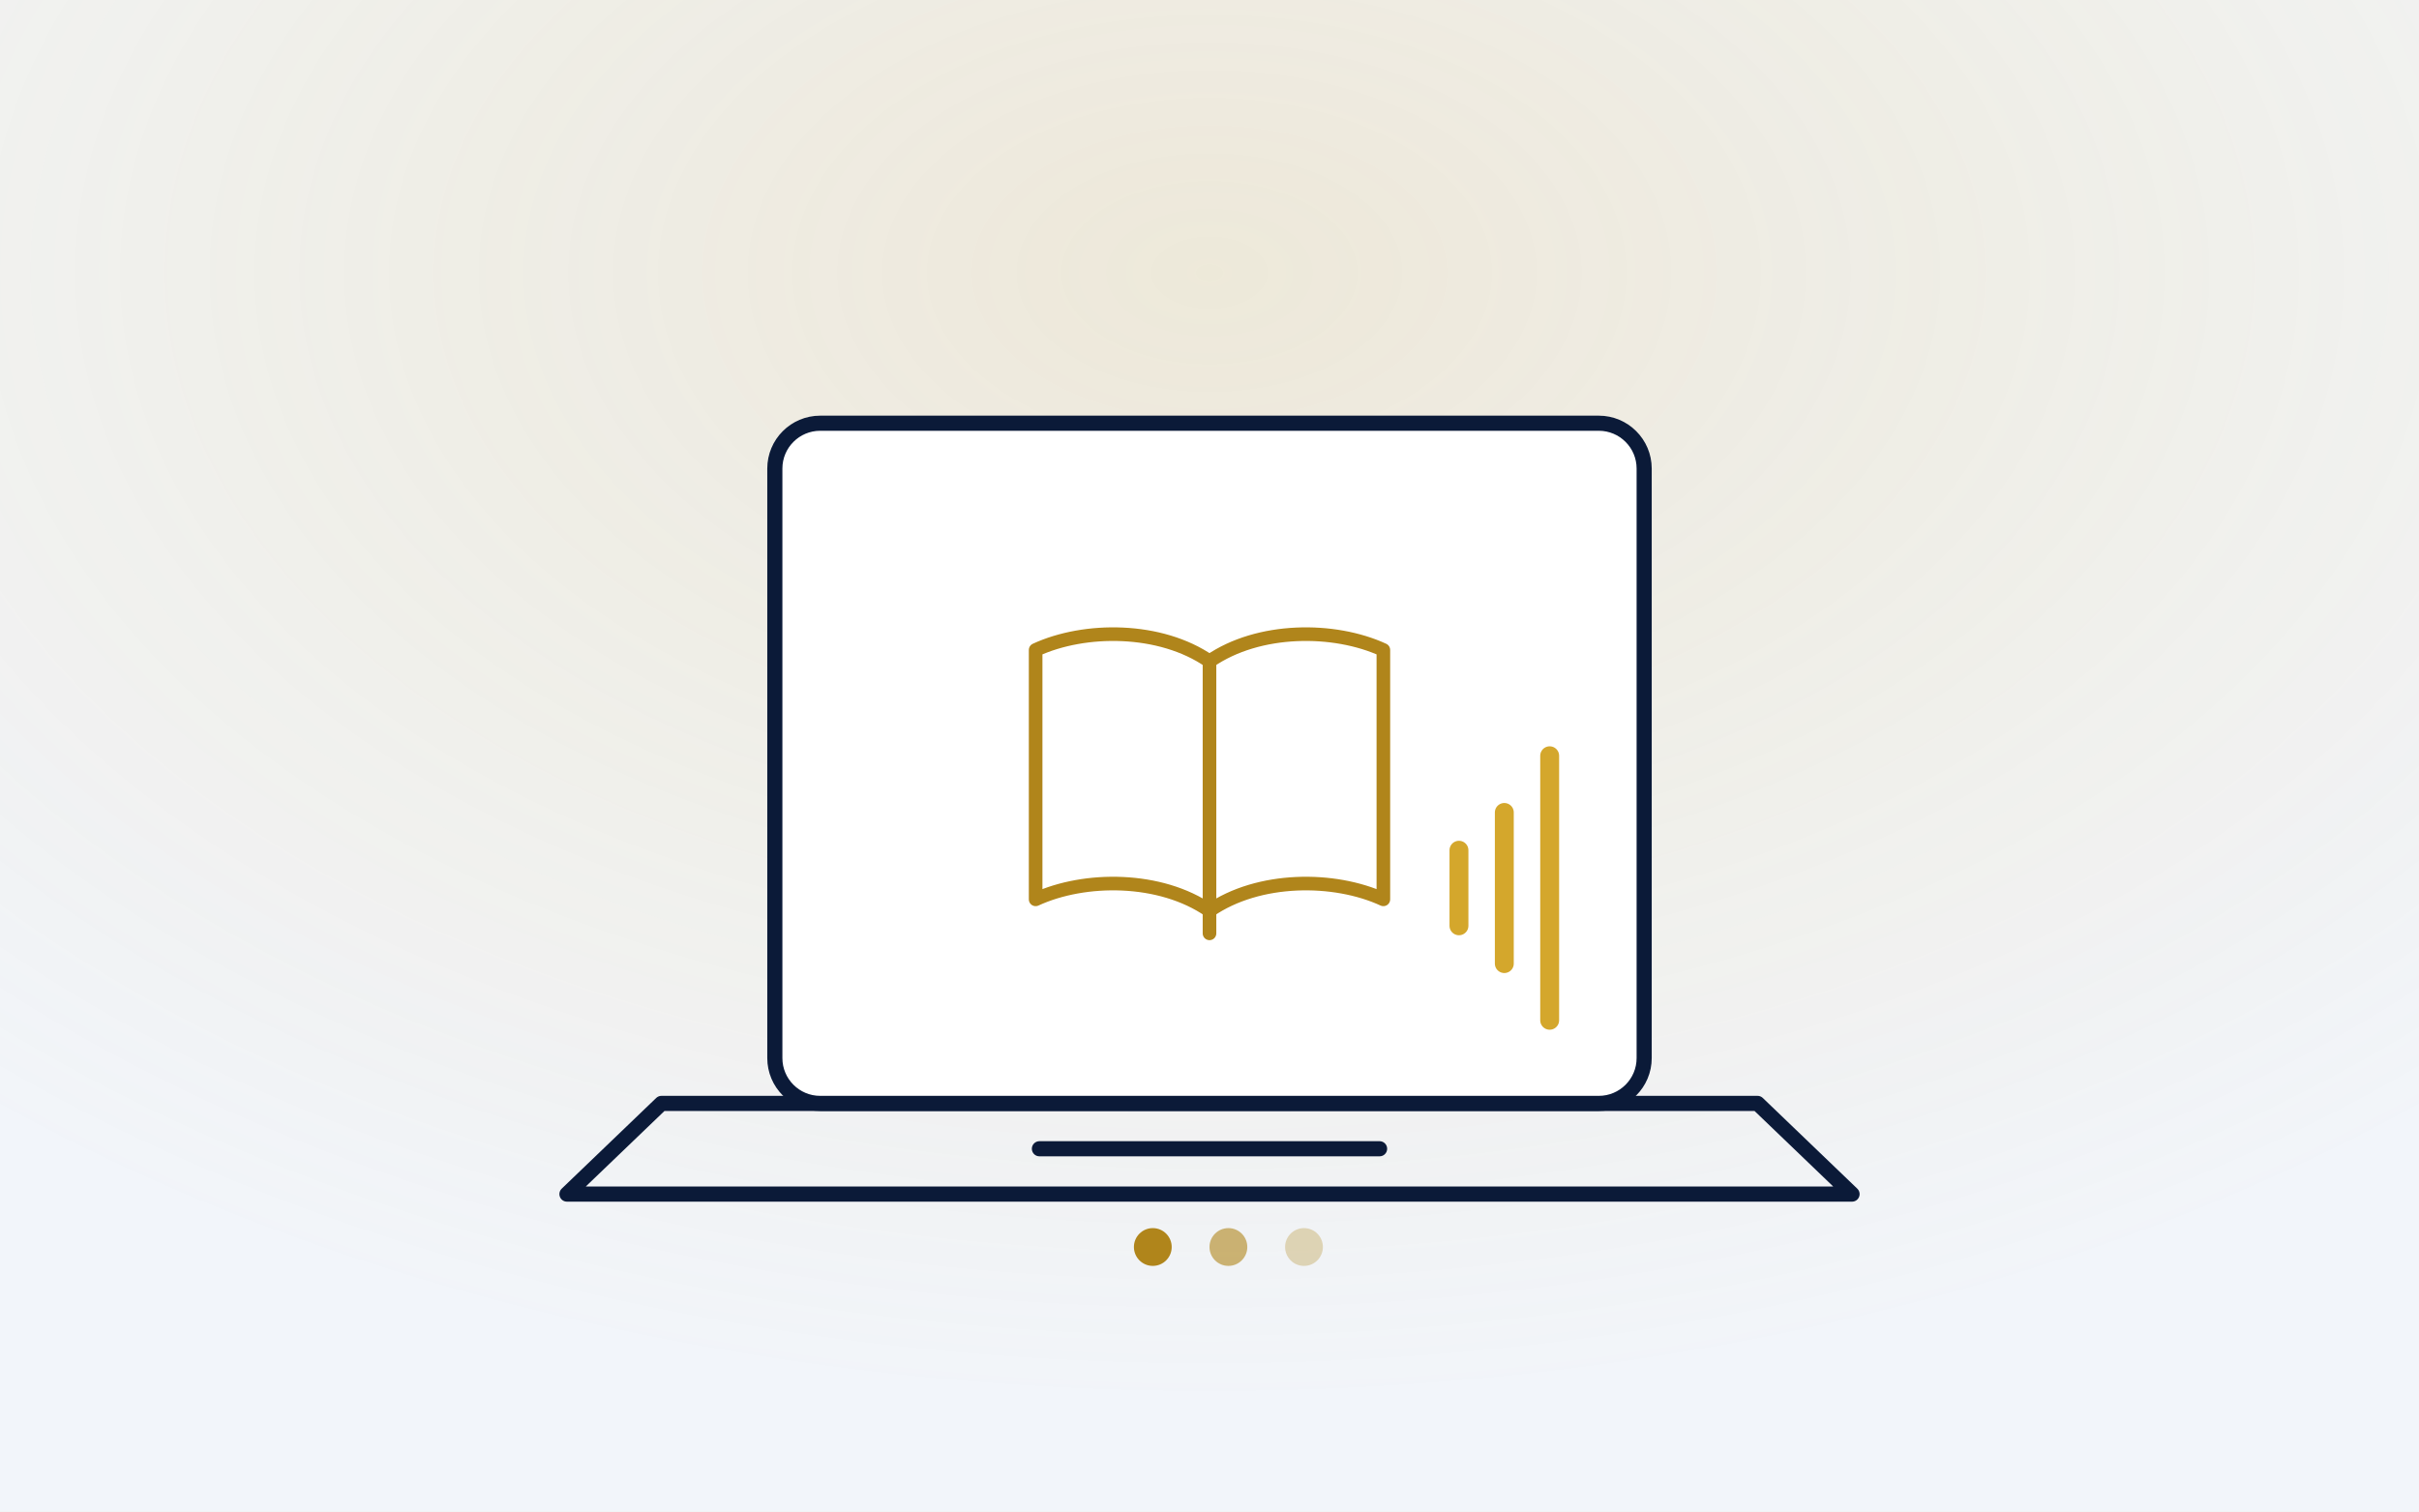
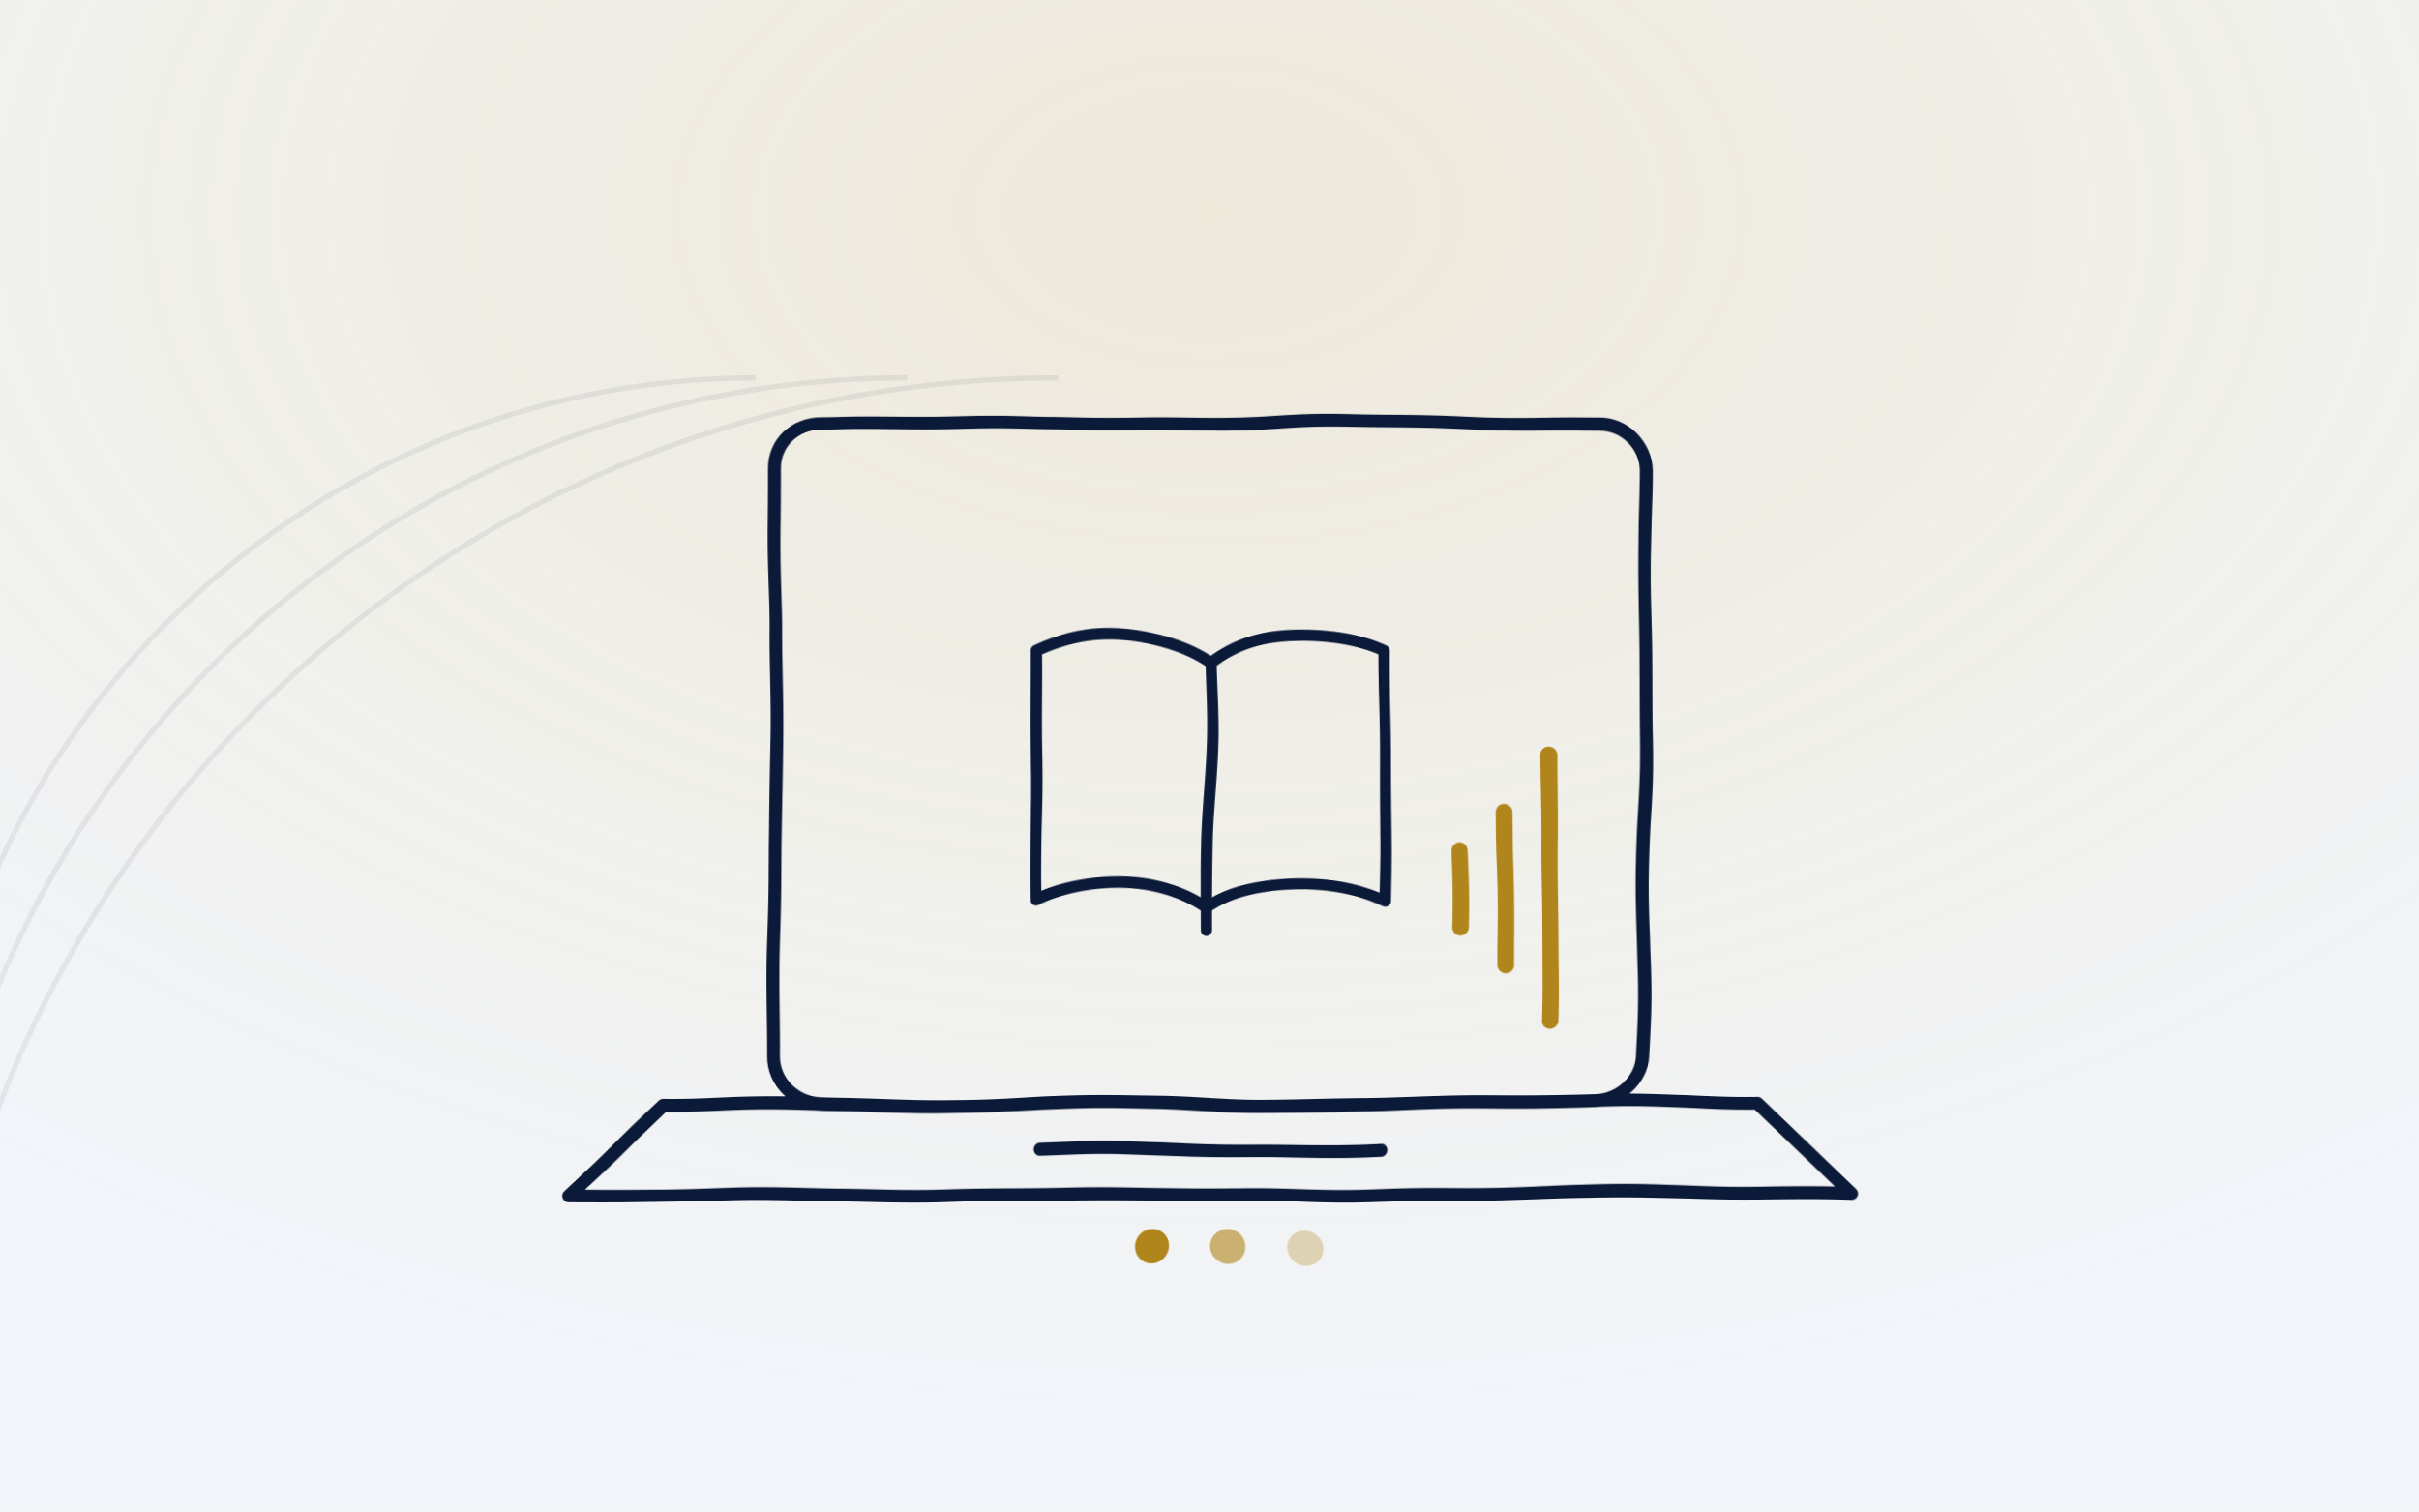
<svg xmlns="http://www.w3.org/2000/svg" viewBox="0 0 640 400" width="640" height="400">
  <defs>
-     <radialGradient id="toeflGlow" cx="50%" cy="18%" r="75%">
+     <radialGradient id="toeflGlow" cx="50%" cy="14%" r="80%">
      <stop offset="0" stop-color="#d4a72c" stop-opacity="0.16" />
      <stop offset="1" stop-color="#d4a72c" stop-opacity="0" />
    </radialGradient>
+     <filter id="cardInk" x="-20%" y="-20%" width="140%" height="140%">
+       <feTurbulence type="fractalNoise" baseFrequency="0.018" numOctaves="2" seed="11" result="n" />
+       <feDisplacementMap in="SourceGraphic" in2="n" scale="3.2" />
+     </filter>
  </defs>
  <rect width="640" height="400" fill="#f2f5fa" />
  <rect width="640" height="400" fill="url(#toeflGlow)" />
-   <path d="M175 292 L465 292 L490 316 L150 316 Z" fill="none" stroke="#0b1a38" stroke-width="4" stroke-linejoin="round" stroke-linecap="round" />
-   <line x1="275" y1="304" x2="365" y2="304" stroke="#0b1a38" stroke-width="4" stroke-linecap="round" />
-   <rect x="205" y="112" width="230" height="180" rx="12" fill="#ffffff" stroke="#0b1a38" stroke-width="4" />
-   <g stroke="#b0851b" stroke-width="3.6" fill="none" stroke-linecap="round" stroke-linejoin="round">
-     <path d="M320 175v72" />
-     <path d="M320 175c-13-9-33-9-46-3v66c13-6 33-6 46 3" />
-     <path d="M320 175c13-9 33-9 46-3v66c-13-6-33-6-46 3" />
+   <g fill="none" stroke="#0b1a38" stroke-opacity="0.07" stroke-width="1.4">
+     <path d="M-20 400 A 300 300 0 0 1 280 100" />
+     <path d="M-20 360 A 260 260 0 0 1 240 100" />
+     <path d="M-20 320 A 220 220 0 0 1 200 100" />
  </g>
-   <g stroke="#d4a72c" stroke-width="5" stroke-linecap="round">
-     <line x1="386" y1="225" x2="386" y2="245" />
-     <line x1="398" y1="215" x2="398" y2="255" />
-     <line x1="410" y1="200" x2="410" y2="270" />
-   </g>
-   <g fill="#b0851b">
-     <circle cx="305" cy="330" r="5" />
-     <circle cx="325" cy="330" r="5" opacity=".6" />
-     <circle cx="345" cy="330" r="5" opacity=".3" />
+   <g filter="url(#cardInk)">
+     <path d="M175 292 L465 292 L490 316 L150 316 Z" fill="none" stroke="#0b1a38" stroke-width="3.4" stroke-linejoin="round" stroke-linecap="round" />
+     <line x1="275" y1="304" x2="365" y2="304" stroke="#0b1a38" stroke-width="3.4" stroke-linecap="round" />
+     <rect x="205" y="112" width="230" height="180" rx="12" fill="none" stroke="#0b1a38" stroke-width="3.4" />
+     <path d="M320 175v72" stroke="#0b1a38" stroke-width="3" fill="none" stroke-linecap="round" />
+     <path d="M320 175c-13-9-33-9-46-3v66c13-6 33-6 46 3" stroke="#0b1a38" stroke-width="3" fill="none" stroke-linecap="round" stroke-linejoin="round" />
+     <path d="M320 175c13-9 33-9 46-3v66c-13-6-33-6-46 3" stroke="#0b1a38" stroke-width="3" fill="none" stroke-linecap="round" stroke-linejoin="round" />
+     <g stroke="#b0851b" stroke-width="4.4" stroke-linecap="round">
+       <line x1="386" y1="225" x2="386" y2="245" />
+       <line x1="398" y1="215" x2="398" y2="255" />
+       <line x1="410" y1="200" x2="410" y2="270" />
+     </g>
+     <g fill="#b0851b">
+       <circle cx="305" cy="330" r="4.6" />
+       <circle cx="325" cy="330" r="4.6" opacity=".6" />
+       <circle cx="345" cy="330" r="4.6" opacity=".3" />
+     </g>
  </g>
</svg>
